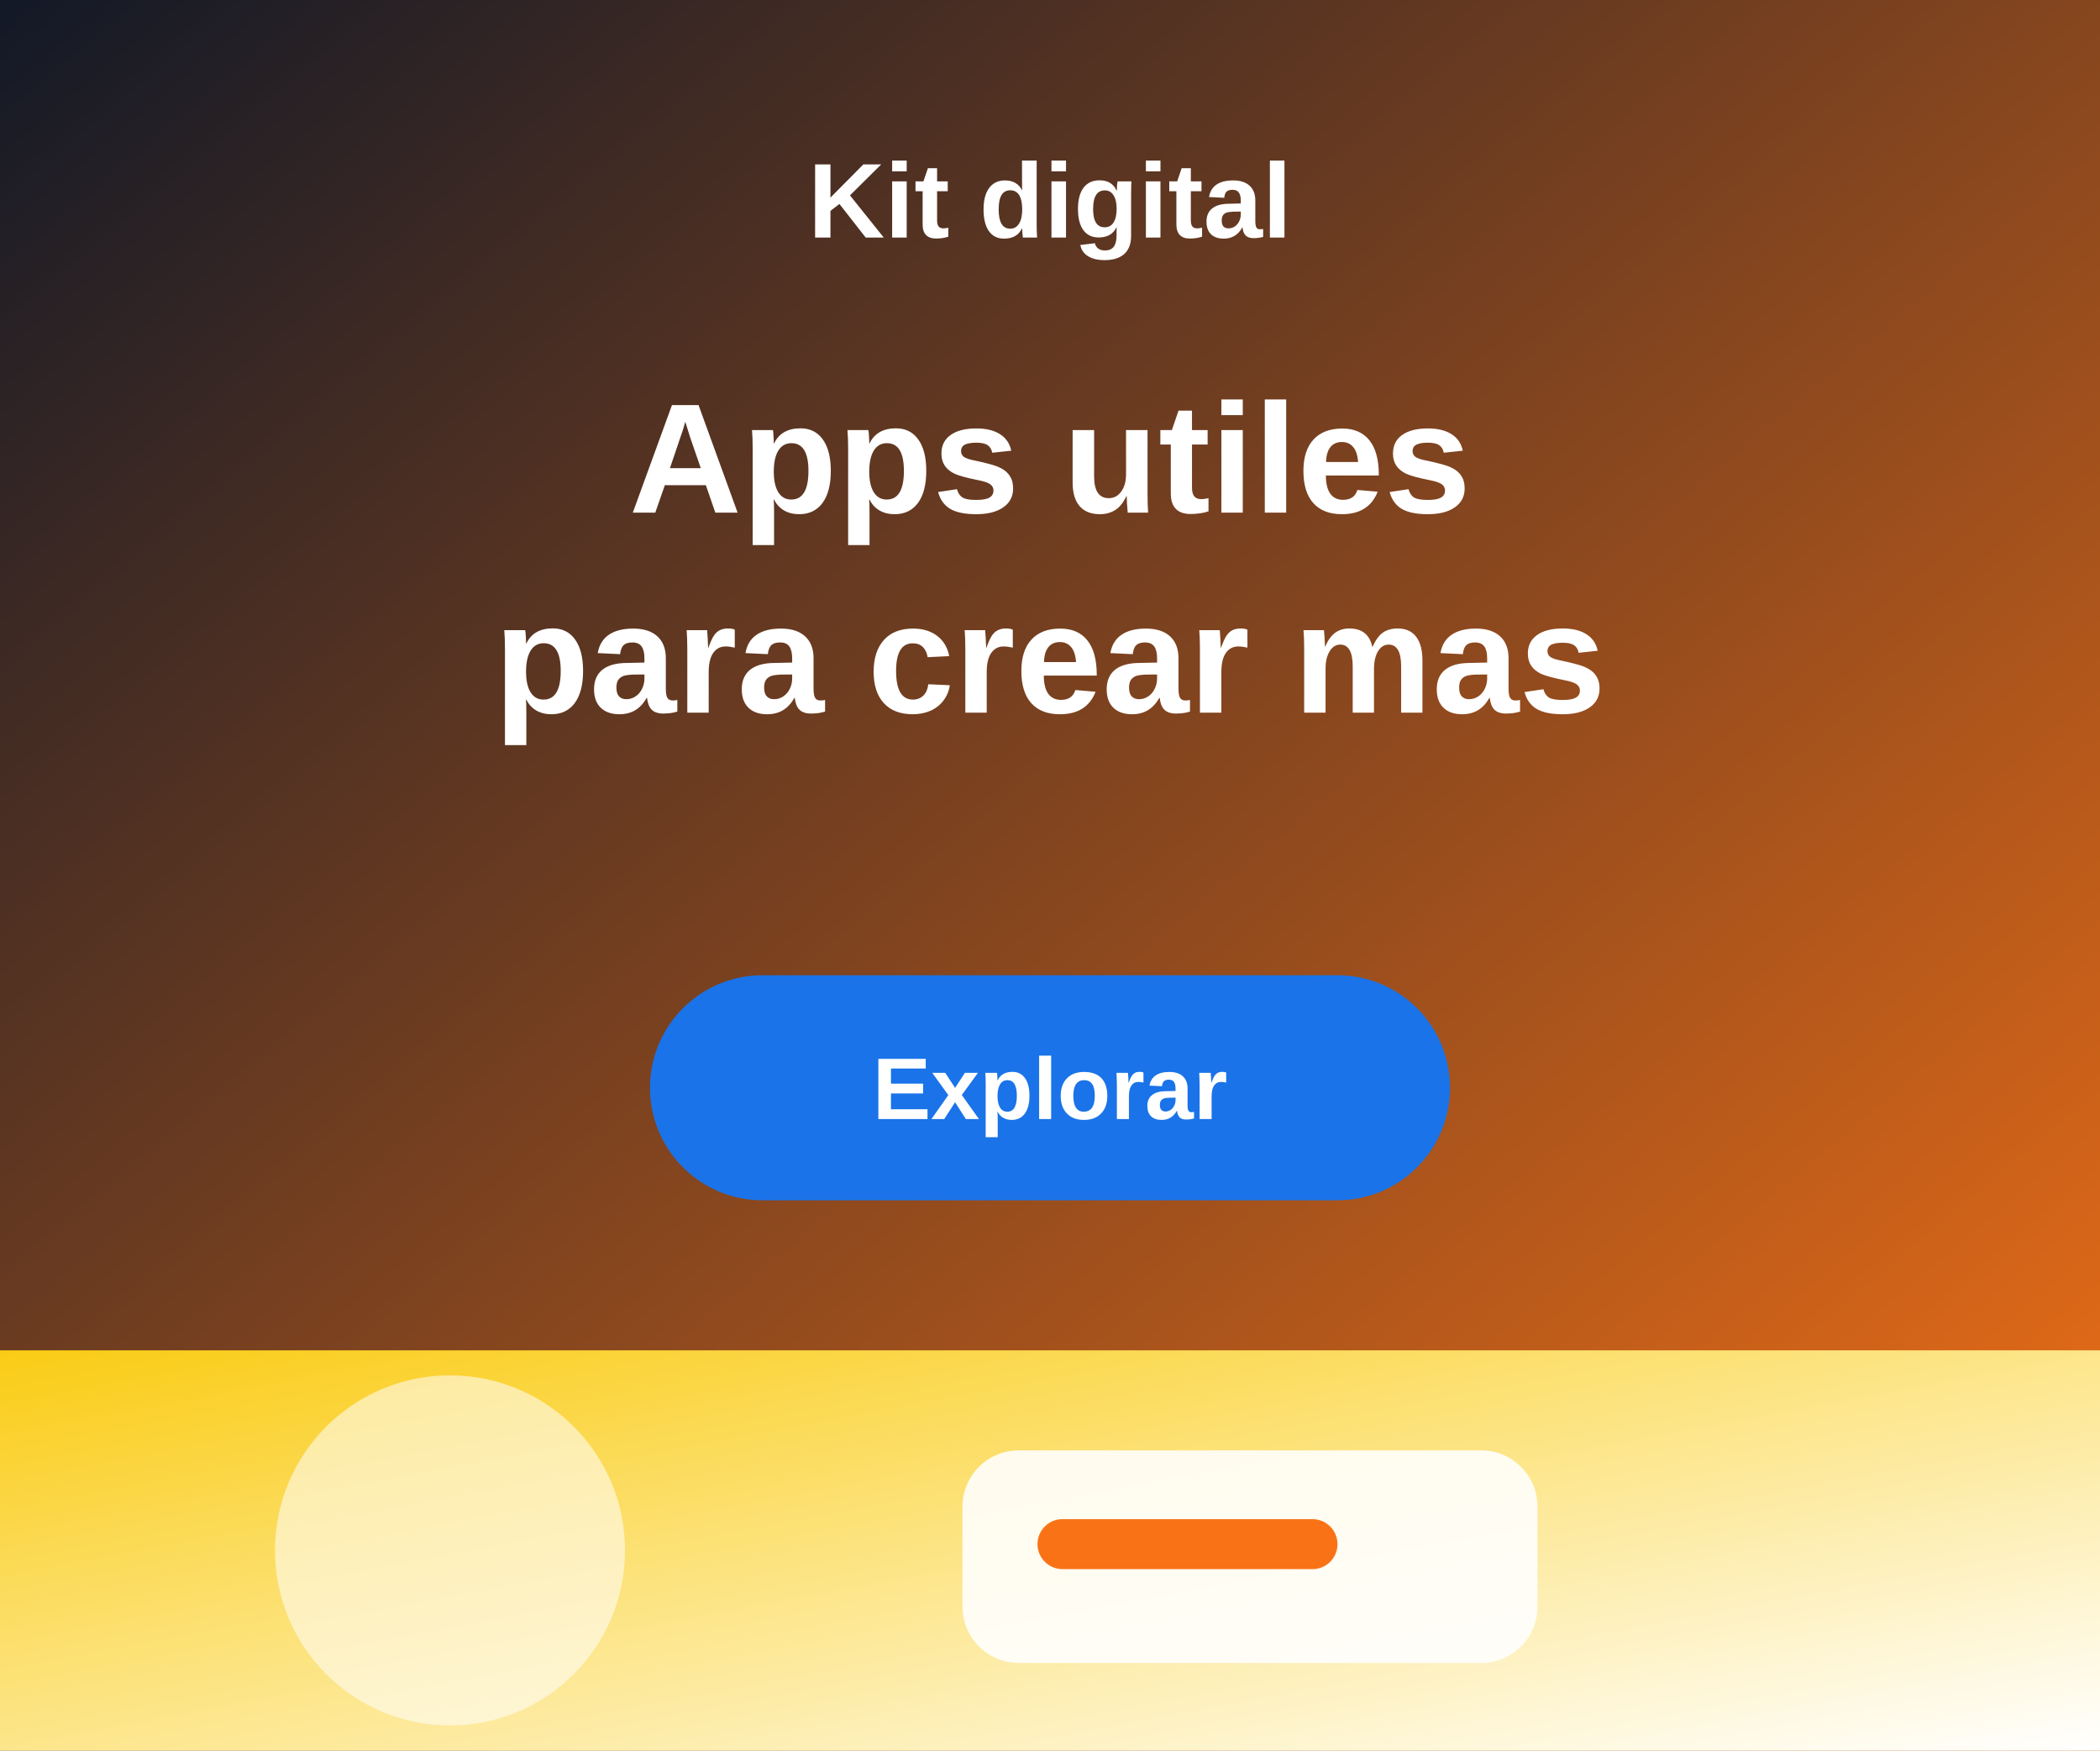
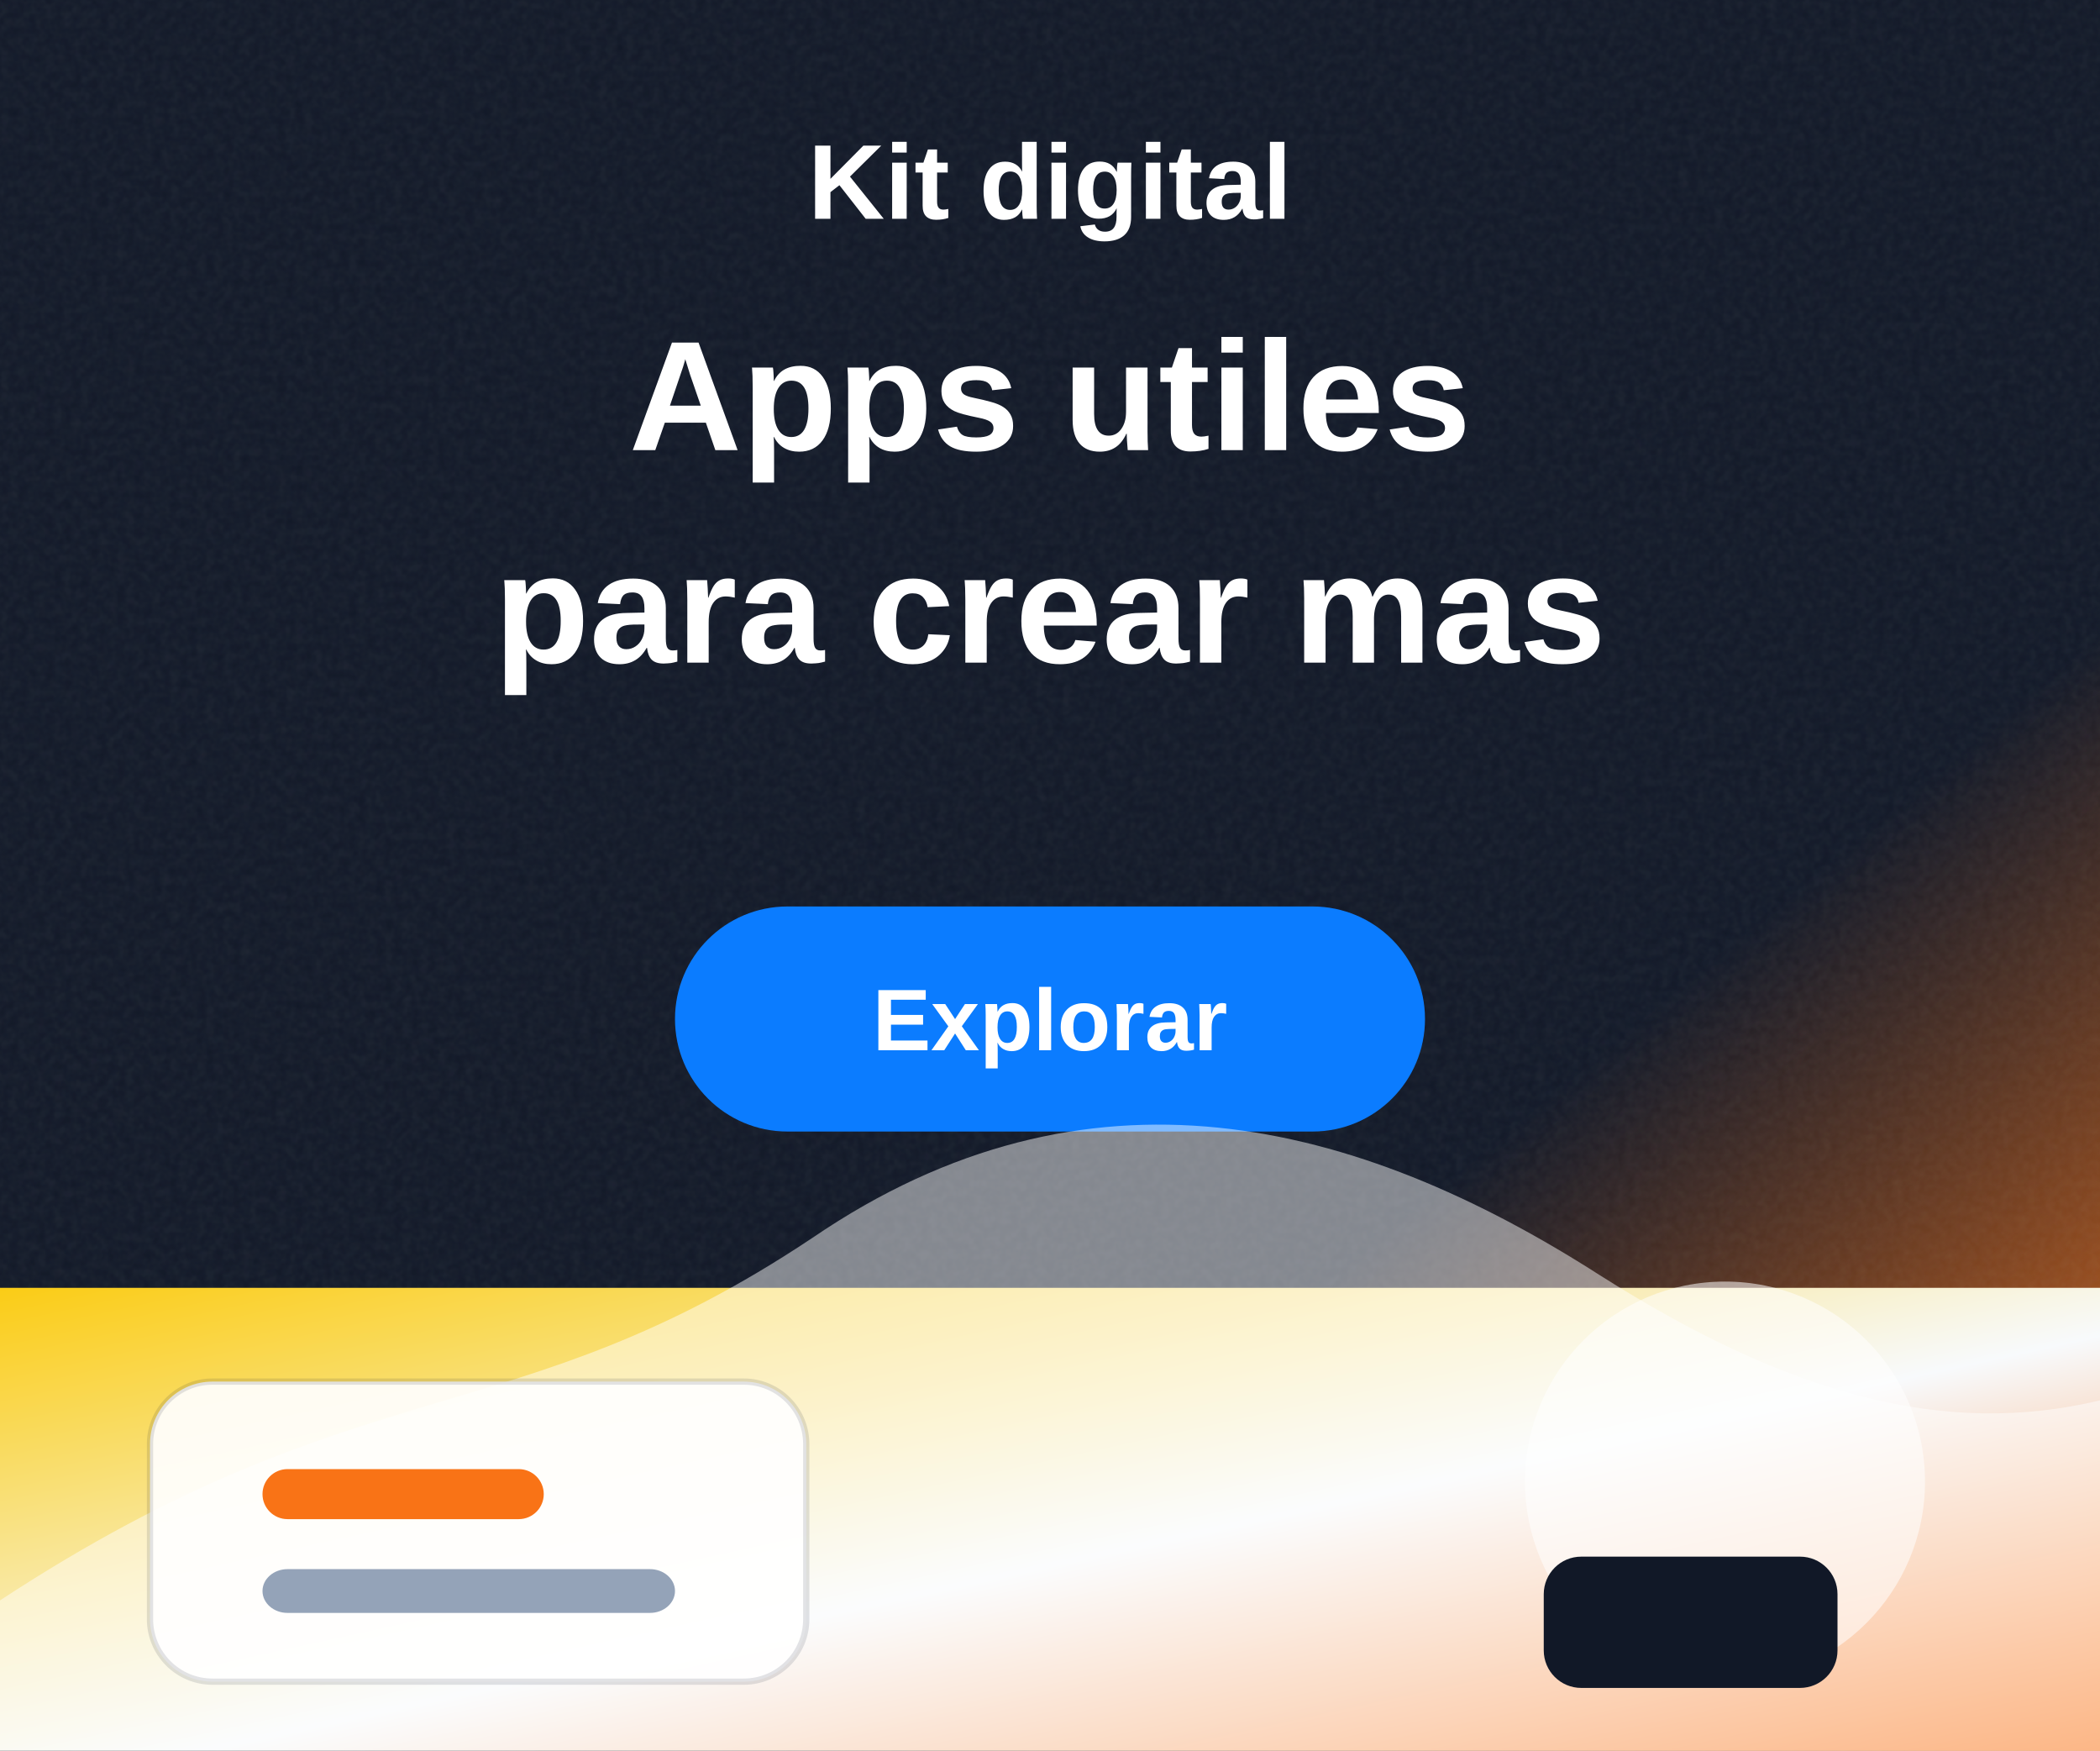
<svg xmlns="http://www.w3.org/2000/svg" viewBox="0 0 336 280">
  <defs>
    <linearGradient id="bg" x1="0" x2="1" y1="0" y2="1">
      <stop stop-color="#111827" />
+       <stop offset=".68" stop-color="#111827" />
      <stop offset="1" stop-color="#f97316" />
    </linearGradient>
-     <linearGradient id="card" x1="0" x2="1" y1="0" y2="1">
+     <linearGradient id="scene" x1="0" x2="1" y1="0" y2="1">
      <stop stop-color="#facc15" />
-       <stop offset="1" stop-color="#ffffff" />
+       <stop offset=".55" stop-color="#f8fafc" />
+       <stop offset="1" stop-color="#f97316" />
    </linearGradient>
+     <filter id="grain">
+       <feTurbulence type="fractalNoise" baseFrequency=".7" numOctaves="2" seed="6" />
+       <feColorMatrix type="saturate" values=".35" />
+       <feComponentTransfer>
+         <feFuncA type="table" tableValues="0 .16" />
+       </feComponentTransfer>
+     </filter>
  </defs>
  <rect width="336" height="280" fill="url(#bg)" />
-   <text x="168" y="38" text-anchor="middle" fill="#ffffff" font-family="Arial,sans-serif" font-size="17" font-weight="900">Kit digital</text>
-   <text x="168" y="82" text-anchor="middle" fill="#ffffff" font-family="Arial,sans-serif" font-size="25" font-weight="900">Apps utiles</text>
-   <text x="168" y="114" text-anchor="middle" fill="#ffffff" font-family="Arial,sans-serif" font-size="25" font-weight="900">para crear mas</text>
-   <rect x="104" y="156" width="128" height="36" rx="18" fill="#1a73e8" />
-   <text x="168" y="179" text-anchor="middle" fill="#fff" font-family="Arial,sans-serif" font-size="14" font-weight="800">Explorar</text>
-   <rect x="0" y="216" width="336" height="64" fill="url(#card)" />
-   <circle cx="72" cy="248" r="28" fill="rgba(255,255,255,.55)" />
-   <rect x="154" y="232" width="92" height="34" rx="9" fill="rgba(255,255,255,.88)" />
-   <rect x="166" y="243" width="48" height="8" rx="4" fill="#f97316" />
+   <rect width="336" height="280" filter="url(#grain)" opacity=".48" />
+   <text x="168" y="35" text-anchor="middle" fill="#ffffff" font-family="Arial,sans-serif" font-size="17" font-weight="900">Kit digital</text>
+   <text x="168" y="72" text-anchor="middle" fill="#ffffff" font-family="Arial,sans-serif" font-size="25" font-weight="900">Apps utiles</text>
+   <text x="168" y="106" text-anchor="middle" fill="#ffffff" font-family="Arial,sans-serif" font-size="25" font-weight="900">para crear mas</text>
+   <rect x="108" y="145" width="120" height="36" rx="18" fill="#0b7cff" />
+   <text x="168" y="168" text-anchor="middle" fill="#fff" font-family="Arial,sans-serif" font-size="14" font-weight="800">Explorar</text>
+   <rect x="0" y="206" width="336" height="74" fill="url(#scene)" />
+   <path d="M0 256c58-38 82-26 130-58 44-30 87-19 126 6 30 19 55 26 80 20v56H0z" fill="rgba(255,255,255,.48)" />
+   <rect x="24" y="221" width="105" height="48" rx="10" fill="rgba(255,255,255,.92)" stroke="rgba(15,23,42,.12)" />
+   <rect x="42" y="235" width="45" height="8" rx="4" fill="#f97316" />
+   <rect x="42" y="251" width="66" height="7" rx="4" fill="#94a3b8" />
+   <circle cx="276" cy="237" r="32" fill="rgba(255,255,255,.54)" />
+   <rect x="247" y="249" width="47" height="21" rx="6" fill="#111827" />
</svg>
